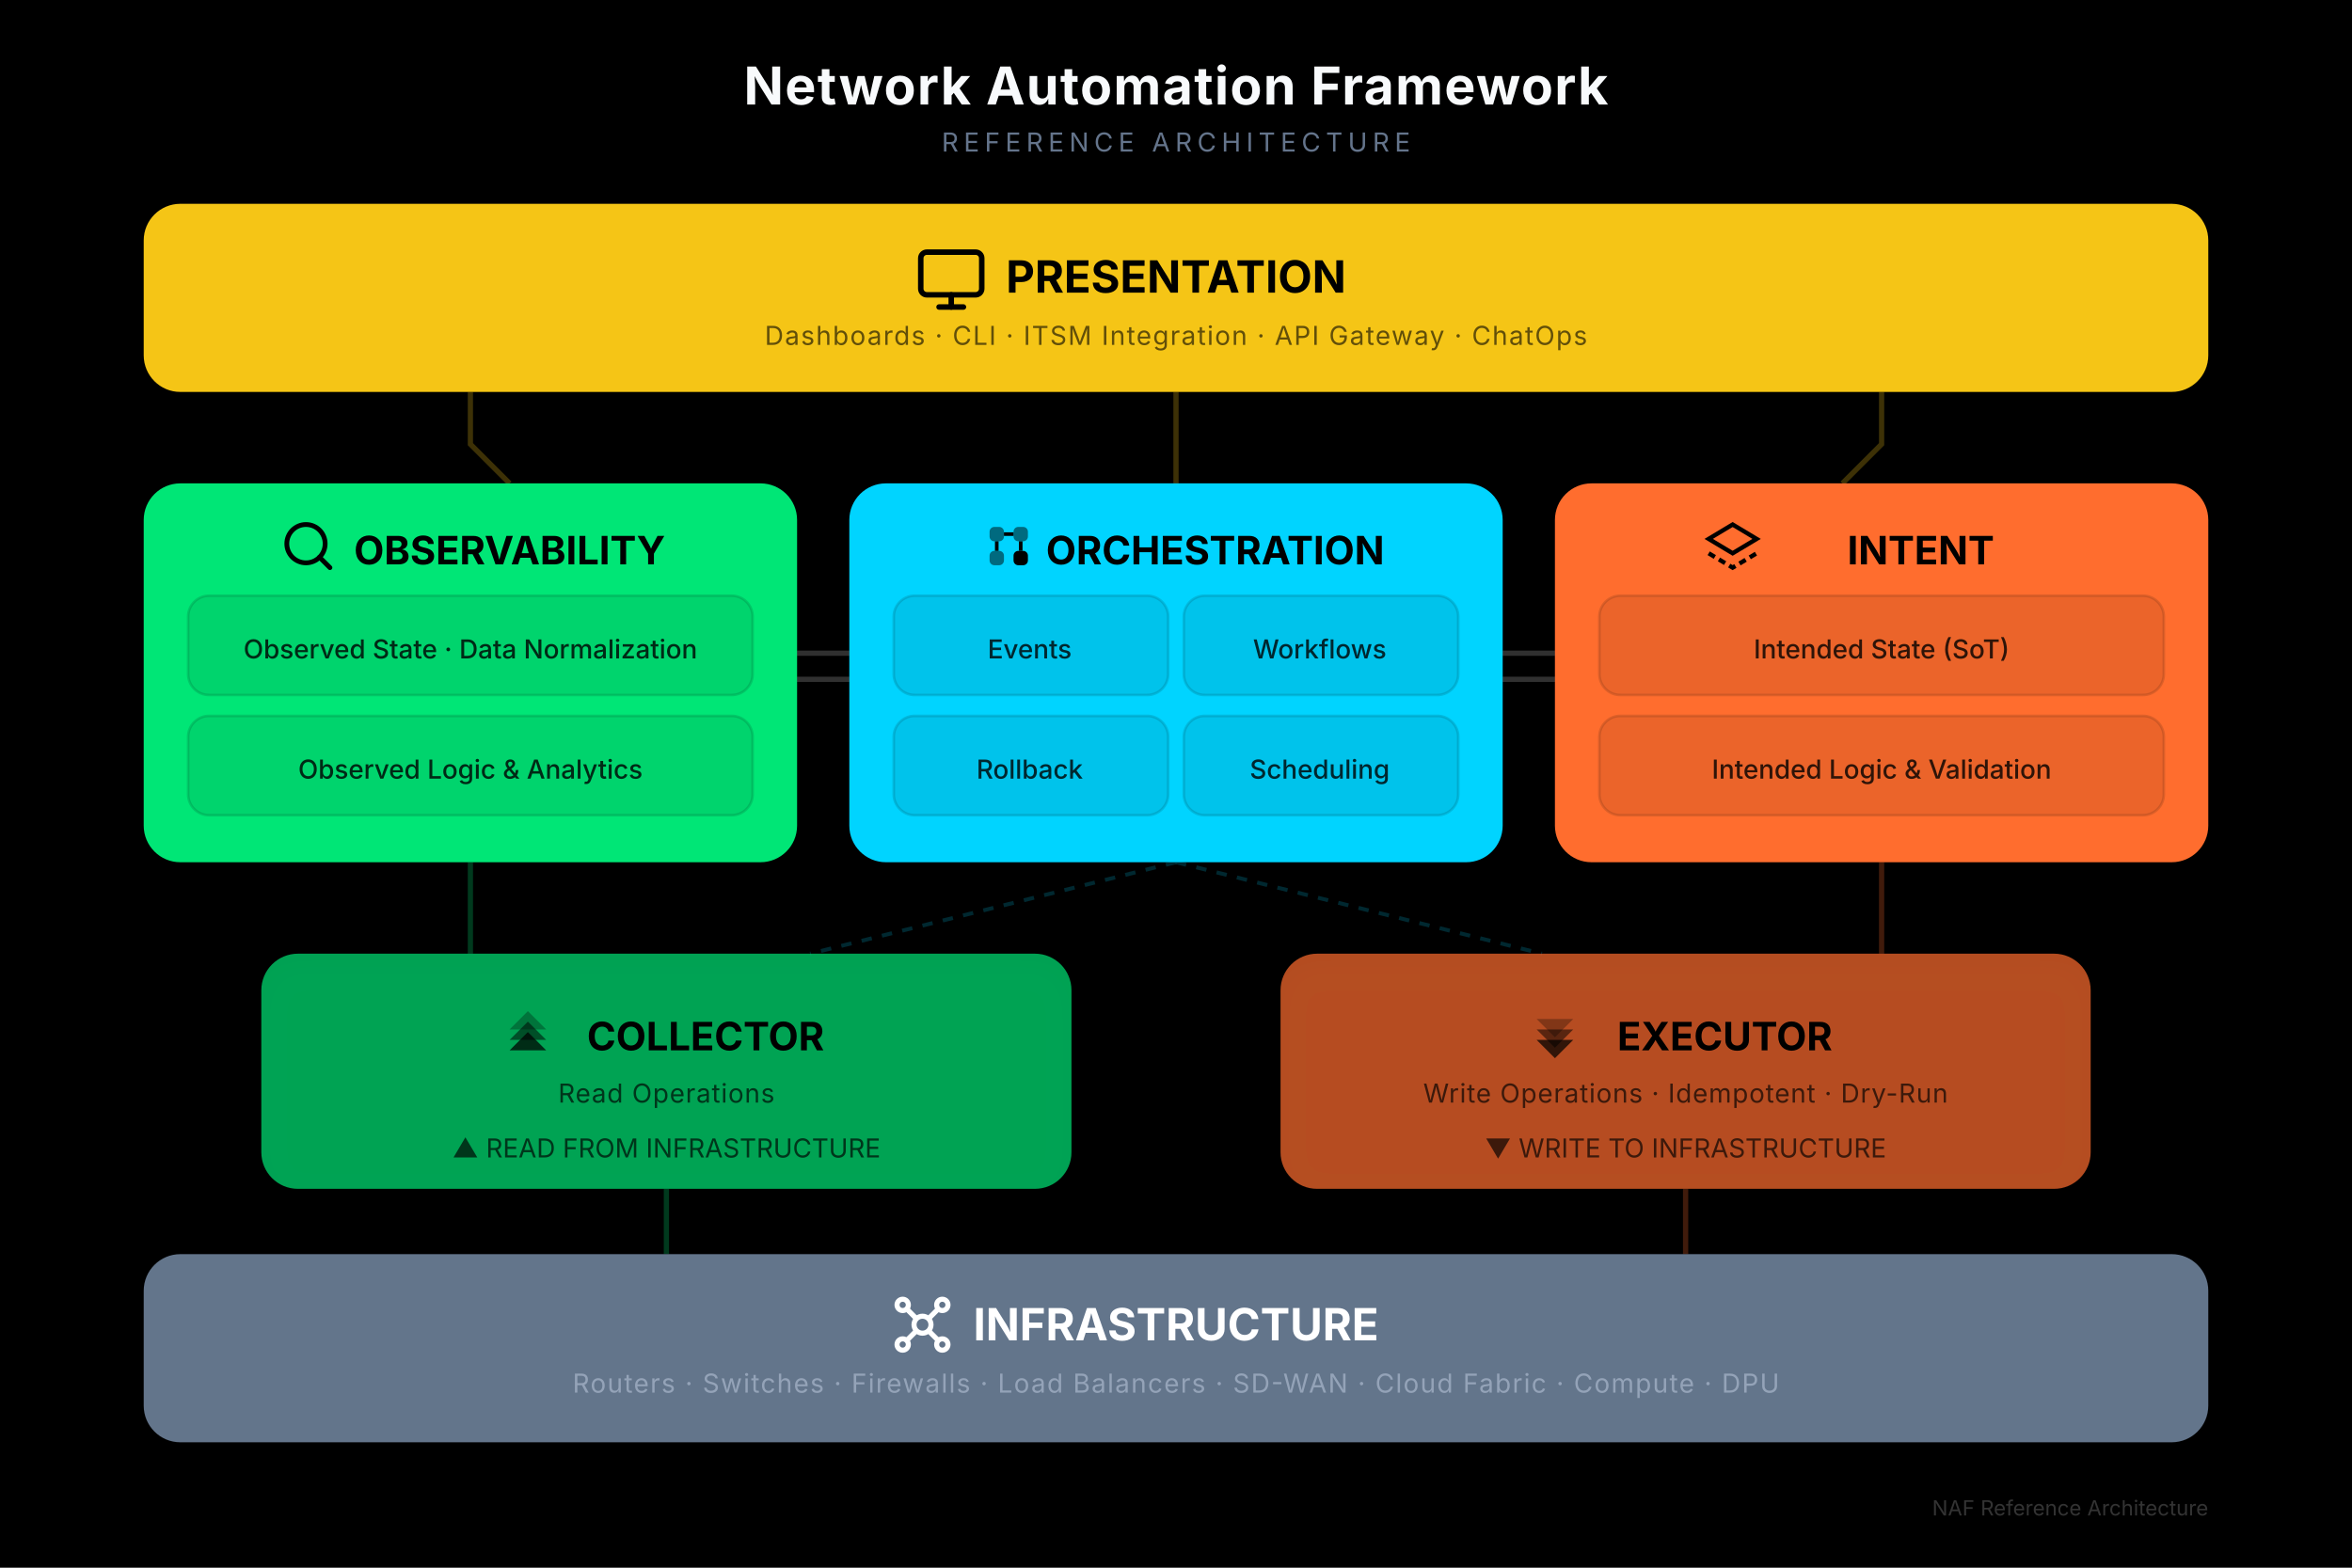
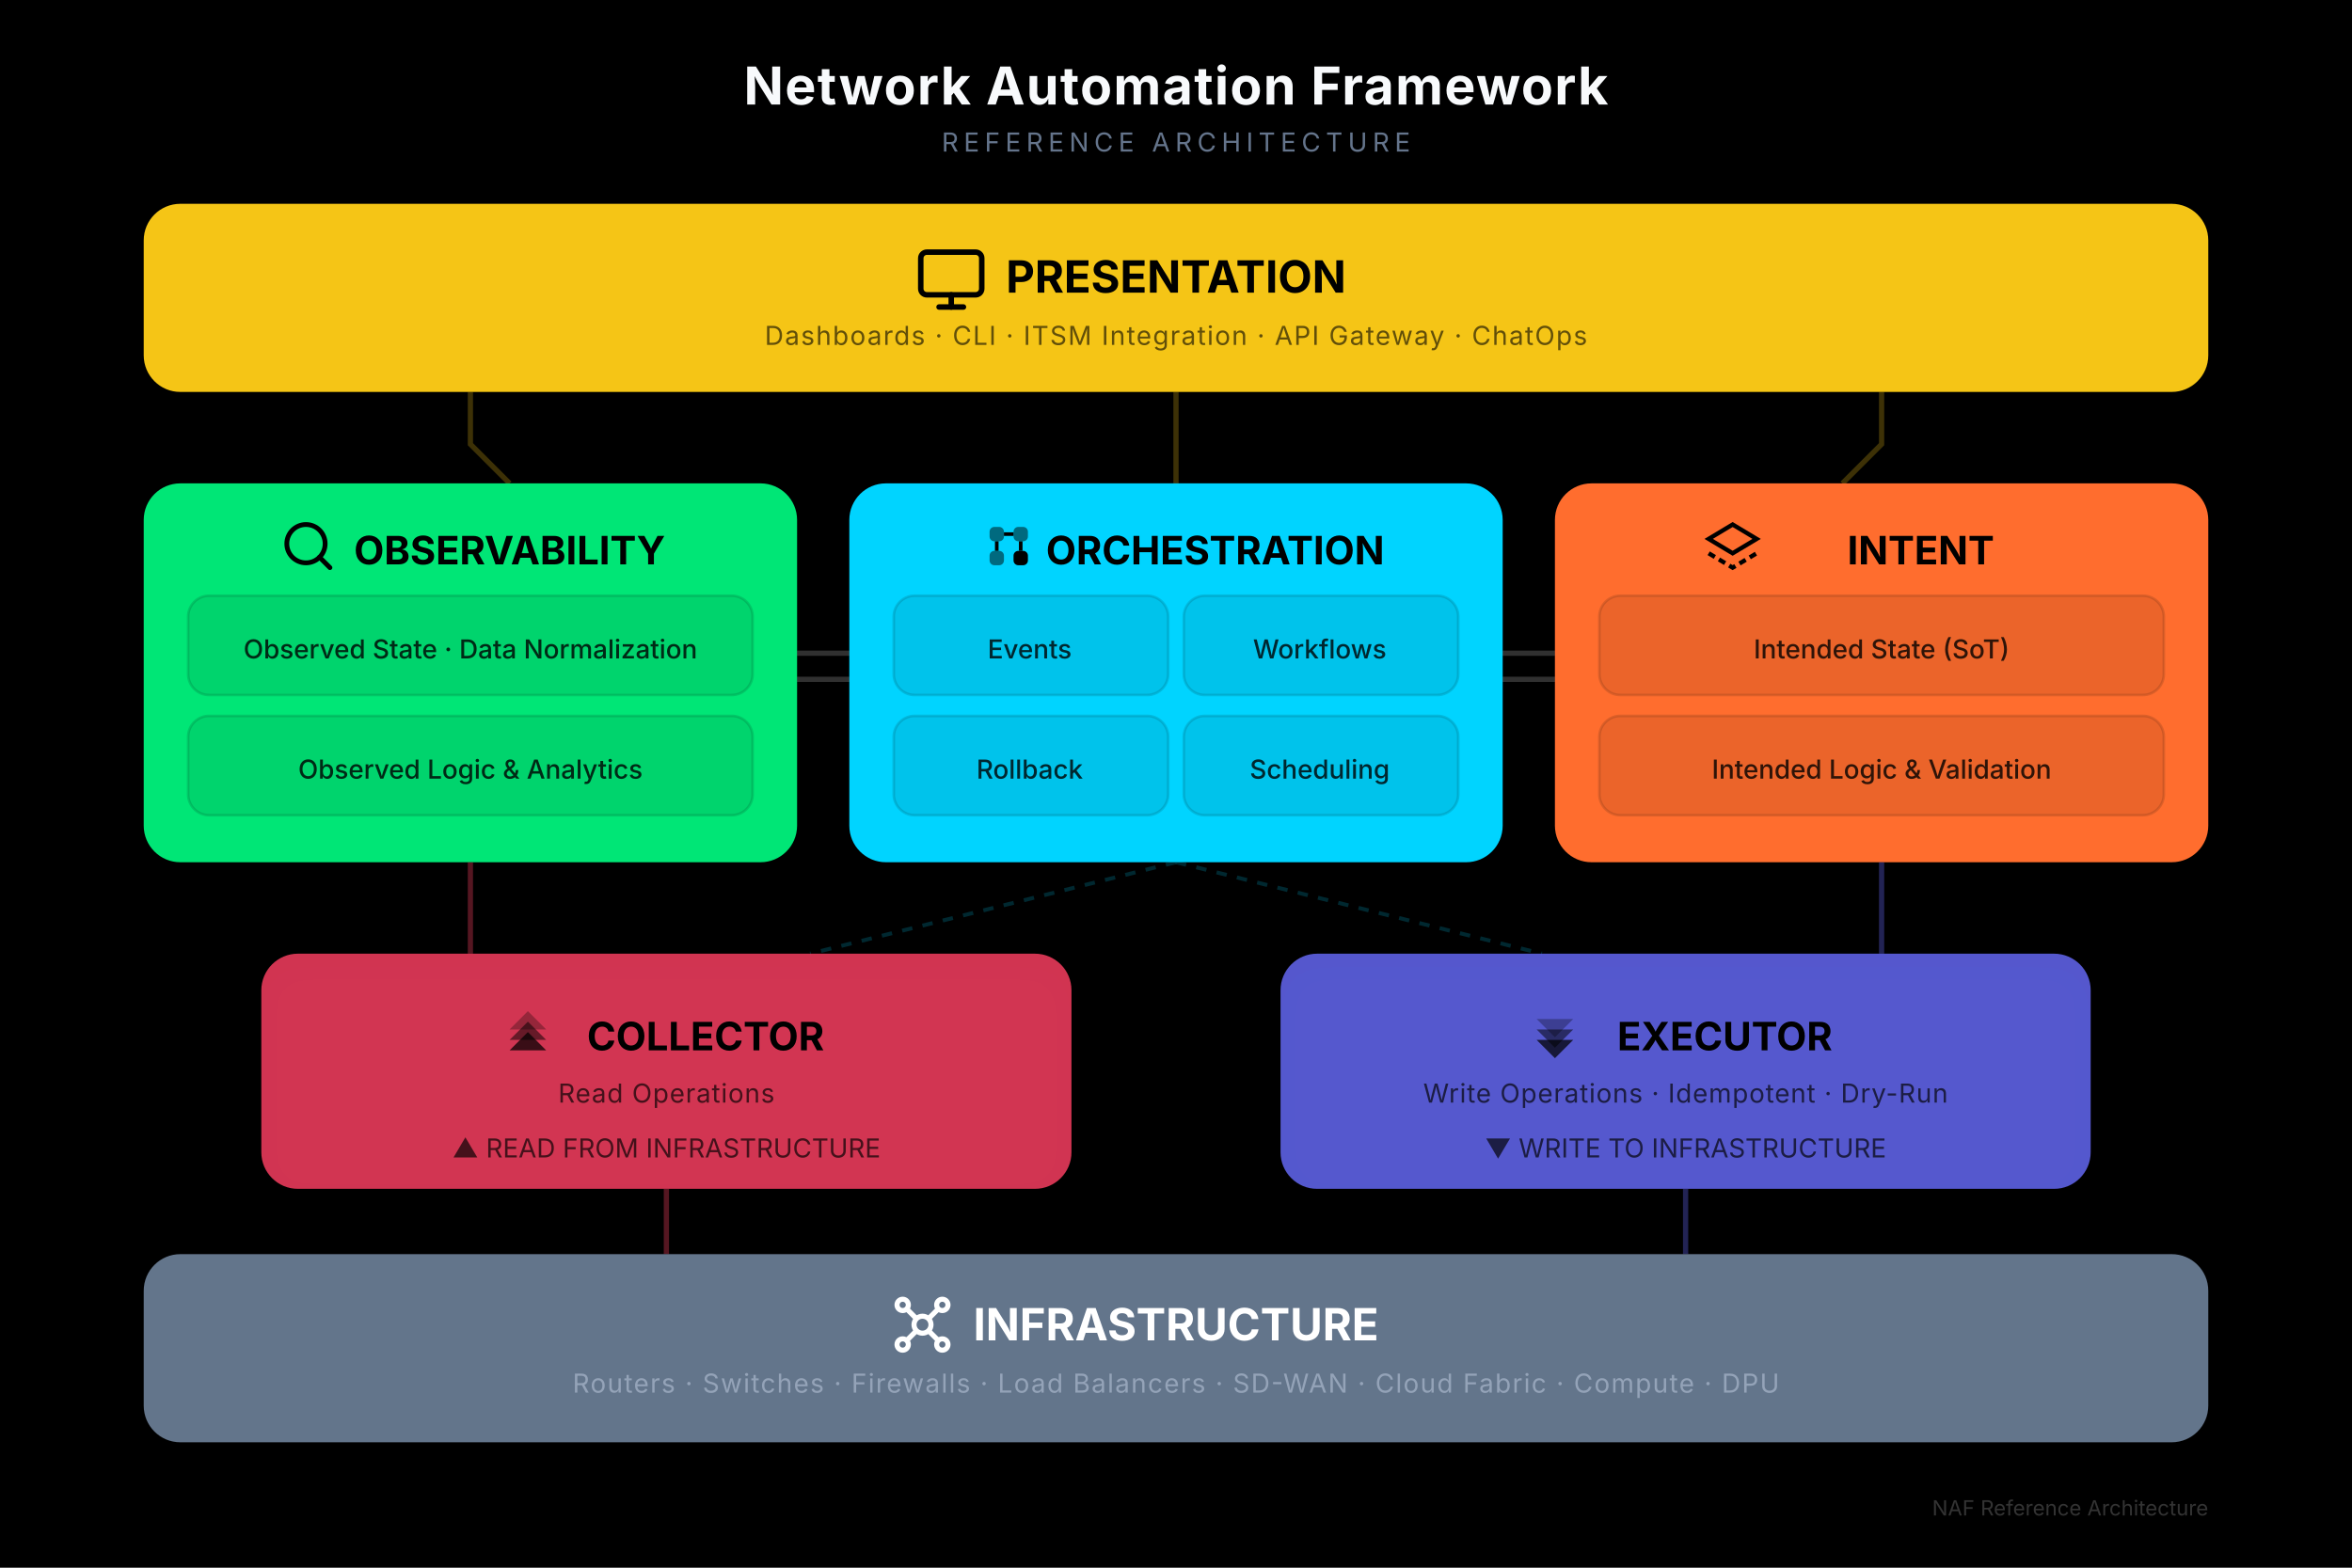
<svg xmlns="http://www.w3.org/2000/svg" viewBox="0 0 900 600" font-family="Inter, Helvetica Neue, Arial, sans-serif">
  <defs>
    <filter id="s2shadow" x="-3%" y="-3%" width="106%" height="112%">
      <feDropShadow dx="0" dy="4" stdDeviation="6" flood-color="rgba(0,0,0,0.09)" />
    </filter>
  </defs>
  <rect width="900" height="600" rx="0" fill="#000000" />
  <text x="450" y="40" text-anchor="middle" font-size="20" font-weight="700" fill="#F8FAFC" letter-spacing="0.5">Network Automation Framework</text>
  <text x="450" y="58" text-anchor="middle" font-size="10" fill="#64748B" letter-spacing="2">REFERENCE ARCHITECTURE</text>
  <rect x="55" y="78" width="790" height="72" rx="14" fill="#f5c518" filter="url(#s2shadow)" />
  <svg x="350" y="93" width="28" height="28" viewBox="0 0 24 24" fill="none" stroke="#000000" stroke-width="1.8" stroke-linecap="round" stroke-linejoin="round">
    <rect x="2" y="3" width="20" height="14" rx="2" />
    <line x1="8" y1="21" x2="16" y2="21" />
    <line x1="12" y1="17" x2="12" y2="21" />
  </svg>
  <text x="450" y="112" text-anchor="middle" font-size="17" font-weight="700" fill="#000000">PRESENTATION</text>
  <text x="450" y="132" text-anchor="middle" font-size="10" fill="rgba(0,0,0,0.6)" letter-spacing="0.5">Dashboards  ·  CLI  ·  ITSM Integration  ·  API Gateway  ·  ChatOps</text>
  <path d="M180,150 L180,170 L195,185" stroke="rgba(245,197,24,0.25)" stroke-width="2" fill="none" />
  <path d="M450,150 L450,185" stroke="rgba(245,197,24,0.25)" stroke-width="2" fill="none" />
  <path d="M720,150 L720,170 L705,185" stroke="rgba(245,197,24,0.25)" stroke-width="2" fill="none" />
  <rect x="55" y="185" width="250" height="145" rx="14" fill="#00e676" filter="url(#s2shadow)" />
  <svg x="107" y="198" width="22" height="22" viewBox="0 0 24 24" fill="none" stroke="#000000" stroke-width="2" stroke-linecap="round">
    <circle cx="11" cy="11" r="8" />
    <line x1="21" y1="21" x2="16.65" y2="16.65" />
  </svg>
  <text x="195" y="216" text-anchor="middle" font-size="15" font-weight="700" fill="#000000">OBSERVABILITY</text>
  <rect x="72" y="228" width="216" height="38" rx="8" fill="rgba(0,0,0,0.08)" stroke="rgba(0,0,0,0.13)" stroke-width="1" />
  <text x="180" y="252" text-anchor="middle" font-size="10" font-weight="500" fill="rgba(0,0,0,0.8)">Observed State · Data Normalization</text>
  <rect x="72" y="274" width="216" height="38" rx="8" fill="rgba(0,0,0,0.08)" stroke="rgba(0,0,0,0.13)" stroke-width="1" />
  <text x="180" y="298" text-anchor="middle" font-size="10" font-weight="500" fill="rgba(0,0,0,0.8)">Observed Logic &amp; Analytics</text>
  <rect x="325" y="185" width="250" height="145" rx="14" fill="#00d4ff" filter="url(#s2shadow)" />
  <svg x="375" y="198" width="22" height="22" viewBox="0 0 24 24">
    <rect x="4" y="4" width="6" height="6" rx="2" fill="#000000" opacity="0.5" />
    <rect x="14" y="4" width="6" height="6" rx="2" fill="#000000" opacity="0.5" />
    <rect x="4" y="14" width="6" height="6" rx="2" fill="#000000" opacity="0.5" />
    <rect x="14" y="14" width="6" height="6" rx="2" fill="#000000" />
    <path d="M10 7h4M7 10v4M17 10v4" stroke="#000000" stroke-width="1.5" fill="none" />
  </svg>
  <text x="465" y="216" text-anchor="middle" font-size="15" font-weight="700" fill="#000000">ORCHESTRATION</text>
  <rect x="342" y="228" width="105" height="38" rx="8" fill="rgba(0,0,0,0.08)" stroke="rgba(0,0,0,0.13)" stroke-width="1" />
  <text x="394" y="252" text-anchor="middle" font-size="10" font-weight="500" fill="rgba(0,0,0,0.8)">Events</text>
  <rect x="453" y="228" width="105" height="38" rx="8" fill="rgba(0,0,0,0.08)" stroke="rgba(0,0,0,0.13)" stroke-width="1" />
  <text x="505" y="252" text-anchor="middle" font-size="10" font-weight="500" fill="rgba(0,0,0,0.8)">Workflows</text>
  <rect x="342" y="274" width="105" height="38" rx="8" fill="rgba(0,0,0,0.08)" stroke="rgba(0,0,0,0.13)" stroke-width="1" />
  <text x="394" y="298" text-anchor="middle" font-size="10" font-weight="500" fill="rgba(0,0,0,0.8)">Rollback</text>
  <rect x="453" y="274" width="105" height="38" rx="8" fill="rgba(0,0,0,0.08)" stroke="rgba(0,0,0,0.13)" stroke-width="1" />
  <text x="505" y="298" text-anchor="middle" font-size="10" font-weight="500" fill="rgba(0,0,0,0.8)">Scheduling</text>
  <rect x="595" y="185" width="250" height="145" rx="14" fill="#ff6d2e" filter="url(#s2shadow)" />
  <svg x="652" y="198" width="22" height="22" viewBox="0 0 24 24" fill="none" stroke="#000000" stroke-width="1.8">
    <path d="M12 3L2 9l10 6 10-6-10-6z" />
    <path d="M2 15l10 6 10-6" stroke-dasharray="3,2" />
  </svg>
  <text x="735" y="216" text-anchor="middle" font-size="15" font-weight="700" fill="#000000">INTENT</text>
  <rect x="612" y="228" width="216" height="38" rx="8" fill="rgba(0,0,0,0.08)" stroke="rgba(0,0,0,0.13)" stroke-width="1" />
  <text x="720" y="252" text-anchor="middle" font-size="10" font-weight="500" fill="rgba(0,0,0,0.8)">Intended State (SoT)</text>
  <rect x="612" y="274" width="216" height="38" rx="8" fill="rgba(0,0,0,0.08)" stroke="rgba(0,0,0,0.13)" stroke-width="1" />
  <text x="720" y="298" text-anchor="middle" font-size="10" font-weight="500" fill="rgba(0,0,0,0.8)">Intended Logic &amp; Validation</text>
  <line x1="305" y1="250" x2="325" y2="250" stroke="rgba(255,255,255,0.19)" stroke-width="2" />
  <line x1="305" y1="260" x2="325" y2="260" stroke="rgba(255,255,255,0.19)" stroke-width="2" />
  <line x1="575" y1="250" x2="595" y2="250" stroke="rgba(255,255,255,0.19)" stroke-width="2" />
  <line x1="575" y1="260" x2="595" y2="260" stroke="rgba(255,255,255,0.19)" stroke-width="2" />
-   <path d="M180,330 L180,365" stroke="rgba(0,230,118,0.25)" stroke-width="2" fill="none" />
+   <path d="M180,330 L180,365" stroke="rgba(244,63,94,0.35)" stroke-width="2" fill="none" />
  <path d="M450,330 L310,365" stroke="rgba(0,212,255,0.19)" stroke-width="1.5" fill="none" stroke-dasharray="4,4" />
  <path d="M450,330 L590,365" stroke="rgba(0,212,255,0.19)" stroke-width="1.5" fill="none" stroke-dasharray="4,4" />
-   <path d="M720,330 L720,365" stroke="rgba(255,109,46,0.25)" stroke-width="2" fill="none" />
-   <rect x="100" y="365" width="310" height="90" rx="14" fill="rgba(0,230,118,0.7)" filter="url(#s2shadow)" />
+   <path d="M720,330 L720,365" stroke="rgba(99,102,241,0.35)" stroke-width="2" fill="none" />
+   <rect x="100" y="365" width="310" height="90" rx="14" fill="rgba(244,63,94,0.85)" filter="url(#s2shadow)" />
  <svg x="190" y="384" width="24" height="24" viewBox="0 0 24 24" fill="rgba(0,0,0,0.73)">
    <path d="M5 10l7-7 7 7" opacity="0.4" />
    <path d="M5 14l7-7 7 7" opacity="0.7" />
    <path d="M5 18l7-7 7 7" />
  </svg>
  <text x="270" y="402" text-anchor="middle" font-size="15" font-weight="700" fill="#000000">COLLECTOR</text>
  <text x="255" y="422" text-anchor="middle" font-size="10" fill="rgba(0,0,0,0.67)" letter-spacing="0.3">Read Operations</text>
  <text x="255" y="443" text-anchor="middle" font-size="10" fill="rgba(0,0,0,0.67)">▲ READ FROM INFRASTRUCTURE</text>
-   <rect x="490" y="365" width="310" height="90" rx="14" fill="rgba(255,109,46,0.7)" filter="url(#s2shadow)" />
+   <rect x="490" y="365" width="310" height="90" rx="14" fill="rgba(99,102,241,0.85)" filter="url(#s2shadow)" />
  <svg x="583" y="384" width="24" height="24" viewBox="0 0 24 24" fill="rgba(0,0,0,0.73)">
    <path d="M5 6l7 7 7-7" opacity="0.4" />
    <path d="M5 10l7 7 7-7" opacity="0.7" />
    <path d="M5 14l7 7 7-7" />
  </svg>
  <text x="660" y="402" text-anchor="middle" font-size="15" font-weight="700" fill="#000000">EXECUTOR</text>
  <text x="645" y="422" text-anchor="middle" font-size="10" fill="rgba(0,0,0,0.67)" letter-spacing="0.3">Write Operations · Idempotent · Dry-Run</text>
  <text x="645" y="443" text-anchor="middle" font-size="10" fill="rgba(0,0,0,0.67)">▼ WRITE TO INFRASTRUCTURE</text>
-   <path d="M255,455 L255,480" stroke="rgba(0,230,118,0.25)" stroke-width="2" fill="none" />
-   <path d="M645,455 L645,480" stroke="rgba(255,109,46,0.25)" stroke-width="2" fill="none" />
+   <path d="M255,455 L255,480" stroke="rgba(244,63,94,0.35)" stroke-width="2" fill="none" />
+   <path d="M645,455 L645,480" stroke="rgba(99,102,241,0.35)" stroke-width="2" fill="none" />
  <rect x="55" y="480" width="790" height="72" rx="14" fill="#64748B" filter="url(#s2shadow)" />
  <svg x="340" y="494" width="26" height="26" viewBox="0 0 24 24" fill="none" stroke="#FFFFFF" stroke-width="1.8">
    <circle cx="12" cy="12" r="3" />
    <circle cx="5" cy="5" r="2" />
    <circle cx="19" cy="5" r="2" />
    <circle cx="5" cy="19" r="2" />
    <circle cx="19" cy="19" r="2" />
    <line x1="6.5" y1="6.5" x2="10" y2="10" />
    <line x1="17.5" y1="6.5" x2="14" y2="10" />
    <line x1="6.5" y1="17.5" x2="10" y2="14" />
    <line x1="17.5" y1="17.5" x2="14" y2="14" />
  </svg>
  <text x="450" y="513" text-anchor="middle" font-size="17" font-weight="700" fill="#FFFFFF">INFRASTRUCTURE</text>
  <text x="450" y="533" text-anchor="middle" font-size="10" fill="#94A3B8" letter-spacing="0.5">Routers  ·  Switches  ·  Firewalls  ·  Load Balancers  ·  SD-WAN  ·  Cloud Fabric  ·  Compute  ·  DPU</text>
  <text x="845" y="580" text-anchor="end" font-size="8" fill="#333333">NAF Reference Architecture</text>
</svg>
